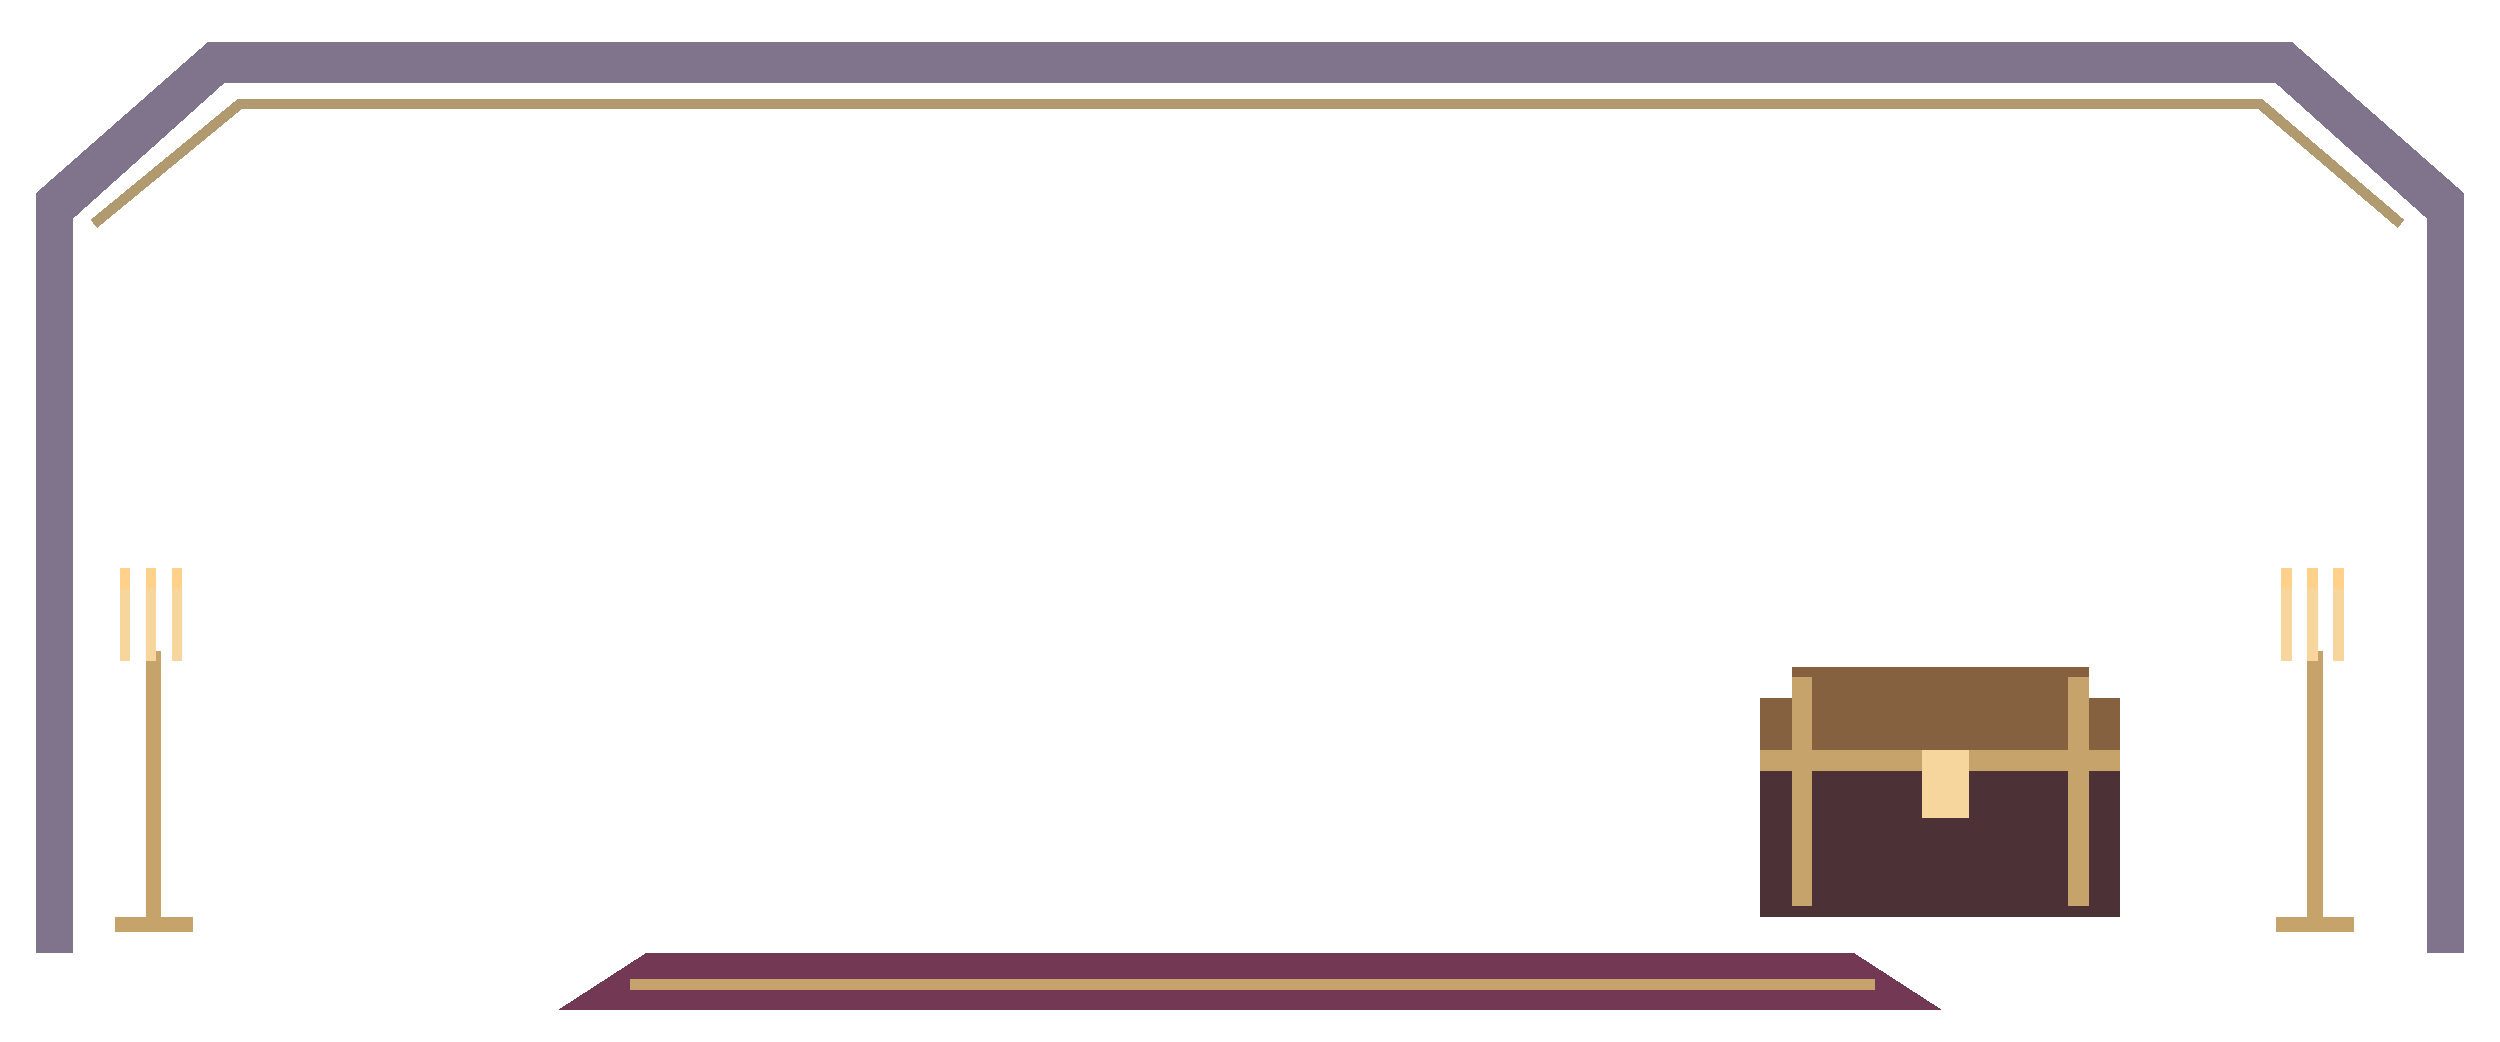
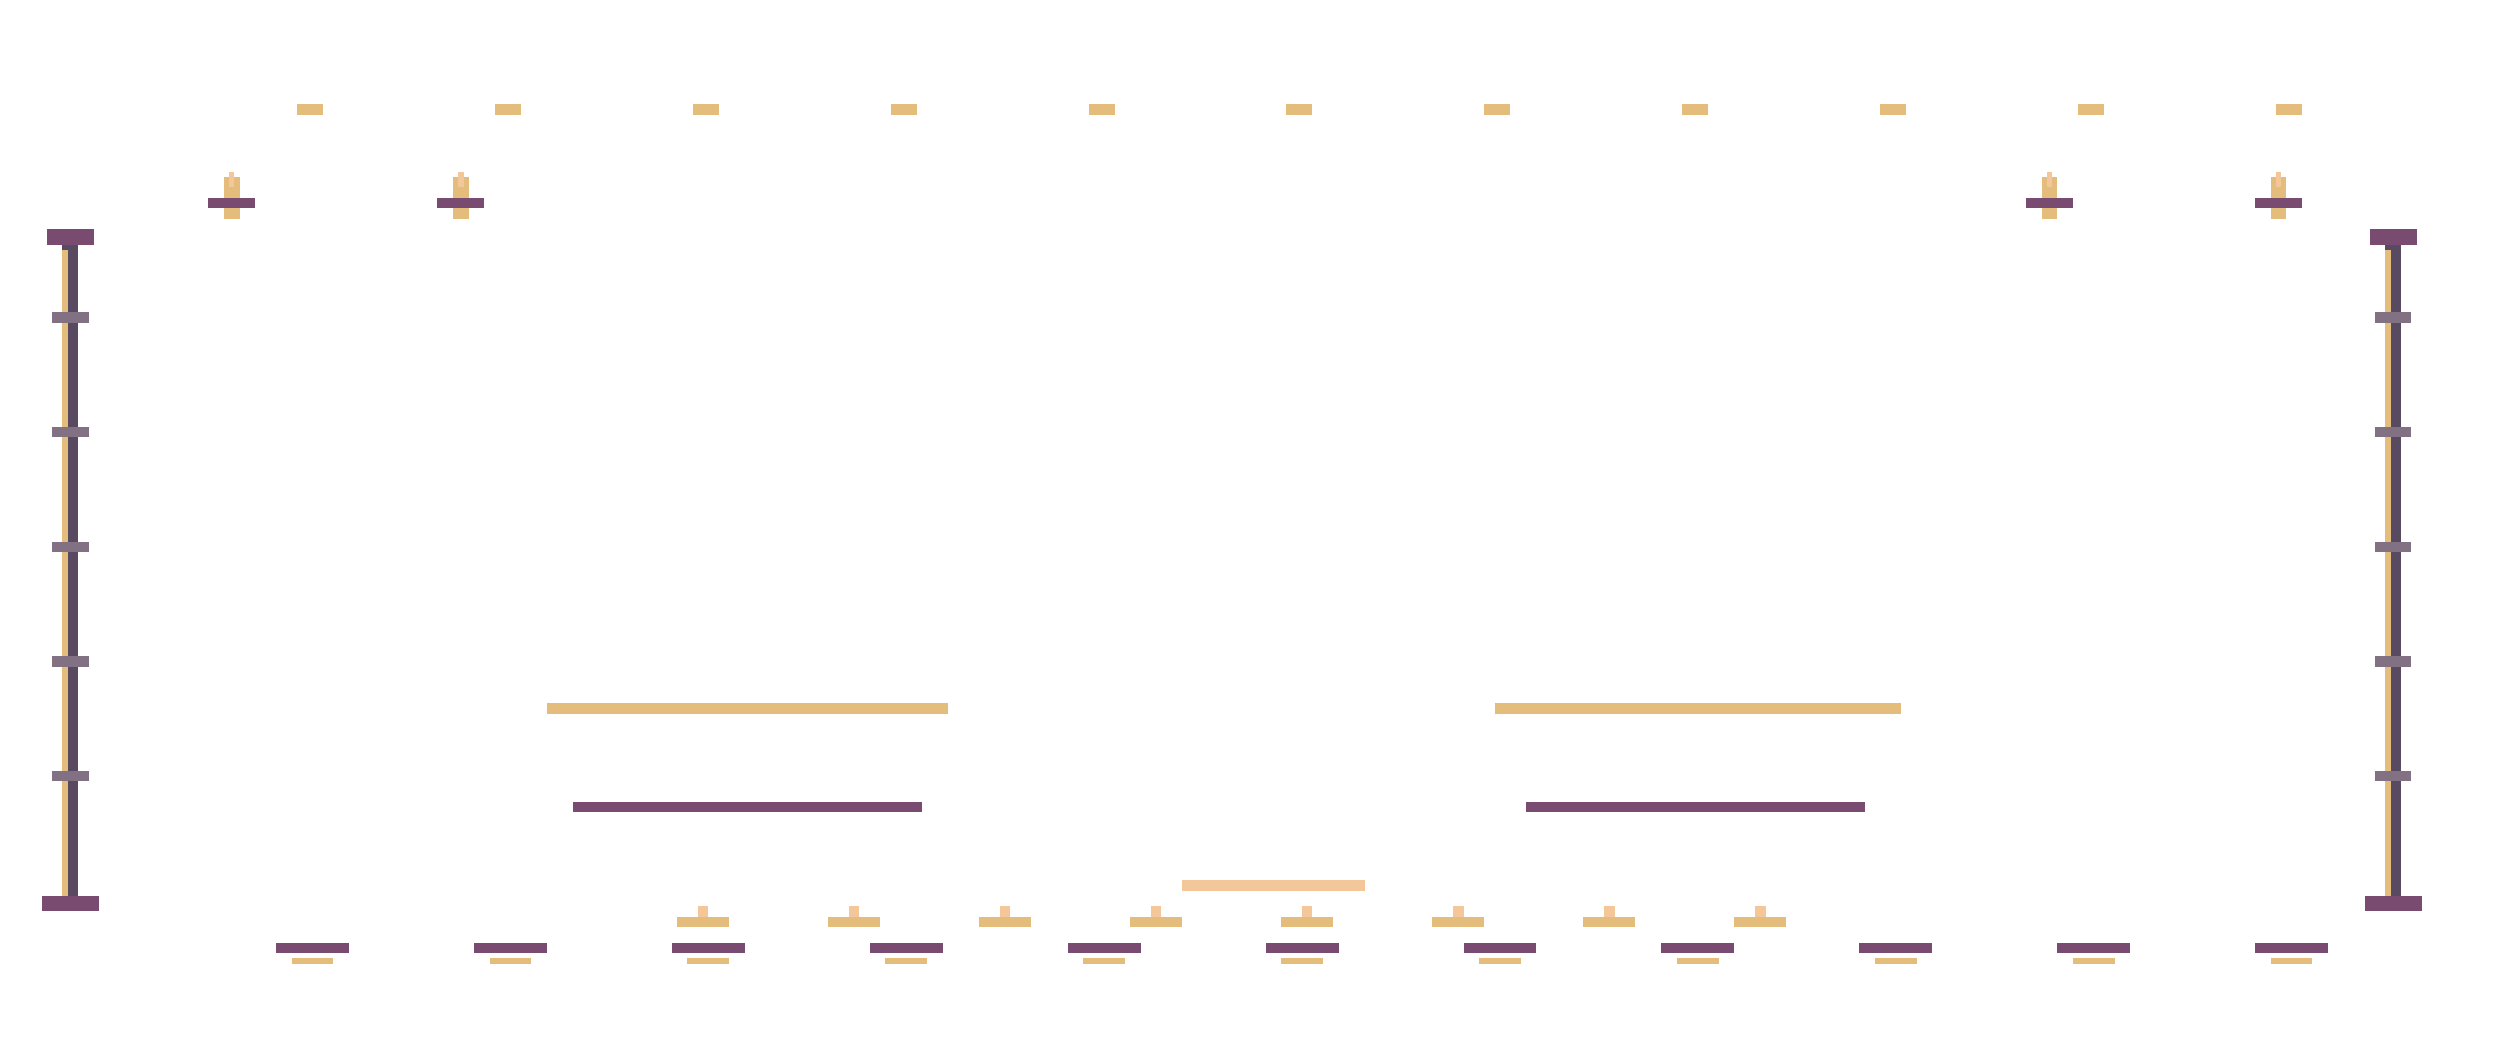
- <svg xmlns="http://www.w3.org/2000/svg" width="480" height="200" viewBox="0 0 480 200" shape-rendering="crispEdges">
-   <rect x="338" y="144" width="69" height="32" fill="#4c3137" />
-   <path d="M338 144v-10h6v-6h57v6h6v10z" fill="#86613f" />
-   <rect x="338" y="144" width="69" height="4" fill="#c5a36a" />
-   <rect x="344" y="130" width="4" height="44" fill="#c5a36a" />
-   <rect x="397" y="130" width="4" height="44" fill="#c5a36a" />
-   <rect x="369" y="144" width="9" height="13" fill="#f6d69c" />
-   <path d="M7 183V37L40 8H440l33 29v146h-7V42L437 16H43L14 42v141z" fill="#80738c" />
-   <path d="M18 43L46 20H434l27 23" fill="none" stroke="#b19970" stroke-width="2" />
-   <path d="M124 183h232l17 11H107z" fill="#733854" />
-   <rect x="121" y="188" width="239" height="2" fill="#c5a36a" />
-   <rect x="28" y="125" width="3" height="52" fill="#c5a36a" />
-   <rect x="22" y="176" width="15" height="3" fill="#c5a36a" />
-   <rect x="23" y="113" width="2" height="14" fill="#f6d69c" />
-   <rect x="23" y="109" width="2" height="4" fill="#ffd18a" />
-   <rect x="28" y="113" width="2" height="14" fill="#f6d69c" />
-   <rect x="28" y="109" width="2" height="4" fill="#ffd18a" />
-   <rect x="33" y="113" width="2" height="14" fill="#f6d69c" />
-   <rect x="33" y="109" width="2" height="4" fill="#ffd18a" />
-   <rect x="443" y="125" width="3" height="52" fill="#c5a36a" />
-   <rect x="437" y="176" width="15" height="3" fill="#c5a36a" />
-   <rect x="438" y="113" width="2" height="14" fill="#f6d69c" />
-   <rect x="438" y="109" width="2" height="4" fill="#ffd18a" />
-   <rect x="443" y="113" width="2" height="14" fill="#f6d69c" />
-   <rect x="443" y="109" width="2" height="4" fill="#ffd18a" />
-   <rect x="448" y="113" width="2" height="14" fill="#f6d69c" />
-   <rect x="448" y="109" width="2" height="4" fill="#ffd18a" />
+ <svg xmlns="http://www.w3.org/2000/svg" viewBox="0 0 480 200" shape-rendering="crispEdges">
+   <rect x="12" y="45" width="3" height="128" fill="#584b61" />
+   <rect x="12" y="48" width="1" height="125" fill="#e4bd7c" />
+   <rect x="9" y="44" width="9" height="3" fill="#794b70" />
+   <rect x="8" y="172" width="11" height="3" fill="#794b70" />
+   <rect x="10" y="60" width="7" height="2" fill="#827083" />
+   <rect x="10" y="82" width="7" height="2" fill="#827083" />
+   <rect x="10" y="104" width="7" height="2" fill="#827083" />
+   <rect x="10" y="126" width="7" height="2" fill="#827083" />
+   <rect x="10" y="148" width="7" height="2" fill="#827083" />
+   <rect x="458" y="45" width="3" height="128" fill="#584b61" />
+   <rect x="458" y="48" width="1" height="125" fill="#e4bd7c" />
+   <rect x="455" y="44" width="9" height="3" fill="#794b70" />
+   <rect x="454" y="172" width="11" height="3" fill="#794b70" />
+   <rect x="456" y="60" width="7" height="2" fill="#827083" />
+   <rect x="456" y="82" width="7" height="2" fill="#827083" />
+   <rect x="456" y="104" width="7" height="2" fill="#827083" />
+   <rect x="456" y="126" width="7" height="2" fill="#827083" />
+   <rect x="456" y="148" width="7" height="2" fill="#827083" />
+   <rect x="53" y="181" width="14" height="2" fill="#794b70" />
+   <rect x="56" y="184" width="8" height="1" fill="#e4bd7c" />
+   <rect x="57" y="20" width="5" height="2" fill="#e4bd7c" />
+   <rect x="91" y="181" width="14" height="2" fill="#794b70" />
+   <rect x="94" y="184" width="8" height="1" fill="#e4bd7c" />
+   <rect x="95" y="20" width="5" height="2" fill="#e4bd7c" />
+   <rect x="129" y="181" width="14" height="2" fill="#794b70" />
+   <rect x="132" y="184" width="8" height="1" fill="#e4bd7c" />
+   <rect x="133" y="20" width="5" height="2" fill="#e4bd7c" />
+   <rect x="167" y="181" width="14" height="2" fill="#794b70" />
+   <rect x="170" y="184" width="8" height="1" fill="#e4bd7c" />
+   <rect x="171" y="20" width="5" height="2" fill="#e4bd7c" />
+   <rect x="205" y="181" width="14" height="2" fill="#794b70" />
+   <rect x="208" y="184" width="8" height="1" fill="#e4bd7c" />
+   <rect x="209" y="20" width="5" height="2" fill="#e4bd7c" />
+   <rect x="243" y="181" width="14" height="2" fill="#794b70" />
+   <rect x="246" y="184" width="8" height="1" fill="#e4bd7c" />
+   <rect x="247" y="20" width="5" height="2" fill="#e4bd7c" />
+   <rect x="281" y="181" width="14" height="2" fill="#794b70" />
+   <rect x="284" y="184" width="8" height="1" fill="#e4bd7c" />
+   <rect x="285" y="20" width="5" height="2" fill="#e4bd7c" />
+   <rect x="319" y="181" width="14" height="2" fill="#794b70" />
+   <rect x="322" y="184" width="8" height="1" fill="#e4bd7c" />
+   <rect x="323" y="20" width="5" height="2" fill="#e4bd7c" />
+   <rect x="357" y="181" width="14" height="2" fill="#794b70" />
+   <rect x="360" y="184" width="8" height="1" fill="#e4bd7c" />
+   <rect x="361" y="20" width="5" height="2" fill="#e4bd7c" />
+   <rect x="395" y="181" width="14" height="2" fill="#794b70" />
+   <rect x="398" y="184" width="8" height="1" fill="#e4bd7c" />
+   <rect x="399" y="20" width="5" height="2" fill="#e4bd7c" />
+   <rect x="433" y="181" width="14" height="2" fill="#794b70" />
+   <rect x="436" y="184" width="8" height="1" fill="#e4bd7c" />
+   <rect x="437" y="20" width="5" height="2" fill="#e4bd7c" />
+   <rect x="105" y="135" width="77" height="2" fill="#e4bd7c" />
+   <rect x="287" y="135" width="78" height="2" fill="#e4bd7c" />
+   <rect x="110" y="154" width="67" height="2" fill="#794b70" />
+   <rect x="293" y="154" width="65" height="2" fill="#794b70" />
+   <rect x="227" y="169" width="35" height="2" fill="#f4c79b" />
+   <rect x="43" y="34" width="3" height="8" fill="#e4bd7c" />
+   <rect x="40" y="38" width="9" height="2" fill="#794b70" />
+   <rect x="44" y="33" width="1" height="3" fill="#f4c79b" />
+   <rect x="87" y="34" width="3" height="8" fill="#e4bd7c" />
+   <rect x="84" y="38" width="9" height="2" fill="#794b70" />
+   <rect x="88" y="33" width="1" height="3" fill="#f4c79b" />
+   <rect x="392" y="34" width="3" height="8" fill="#e4bd7c" />
+   <rect x="389" y="38" width="9" height="2" fill="#794b70" />
+   <rect x="393" y="33" width="1" height="3" fill="#f4c79b" />
+   <rect x="436" y="34" width="3" height="8" fill="#e4bd7c" />
+   <rect x="433" y="38" width="9" height="2" fill="#794b70" />
+   <rect x="437" y="33" width="1" height="3" fill="#f4c79b" />
+   <rect x="130" y="176" width="10" height="2" fill="#e4bd7c" />
+   <rect x="134" y="174" width="2" height="2" fill="#f4c79b" />
+   <rect x="159" y="176" width="10" height="2" fill="#e4bd7c" />
+   <rect x="163" y="174" width="2" height="2" fill="#f4c79b" />
+   <rect x="188" y="176" width="10" height="2" fill="#e4bd7c" />
+   <rect x="192" y="174" width="2" height="2" fill="#f4c79b" />
+   <rect x="217" y="176" width="10" height="2" fill="#e4bd7c" />
+   <rect x="221" y="174" width="2" height="2" fill="#f4c79b" />
+   <rect x="246" y="176" width="10" height="2" fill="#e4bd7c" />
+   <rect x="250" y="174" width="2" height="2" fill="#f4c79b" />
+   <rect x="275" y="176" width="10" height="2" fill="#e4bd7c" />
+   <rect x="279" y="174" width="2" height="2" fill="#f4c79b" />
+   <rect x="304" y="176" width="10" height="2" fill="#e4bd7c" />
+   <rect x="308" y="174" width="2" height="2" fill="#f4c79b" />
+   <rect x="333" y="176" width="10" height="2" fill="#e4bd7c" />
+   <rect x="337" y="174" width="2" height="2" fill="#f4c79b" />
</svg>
